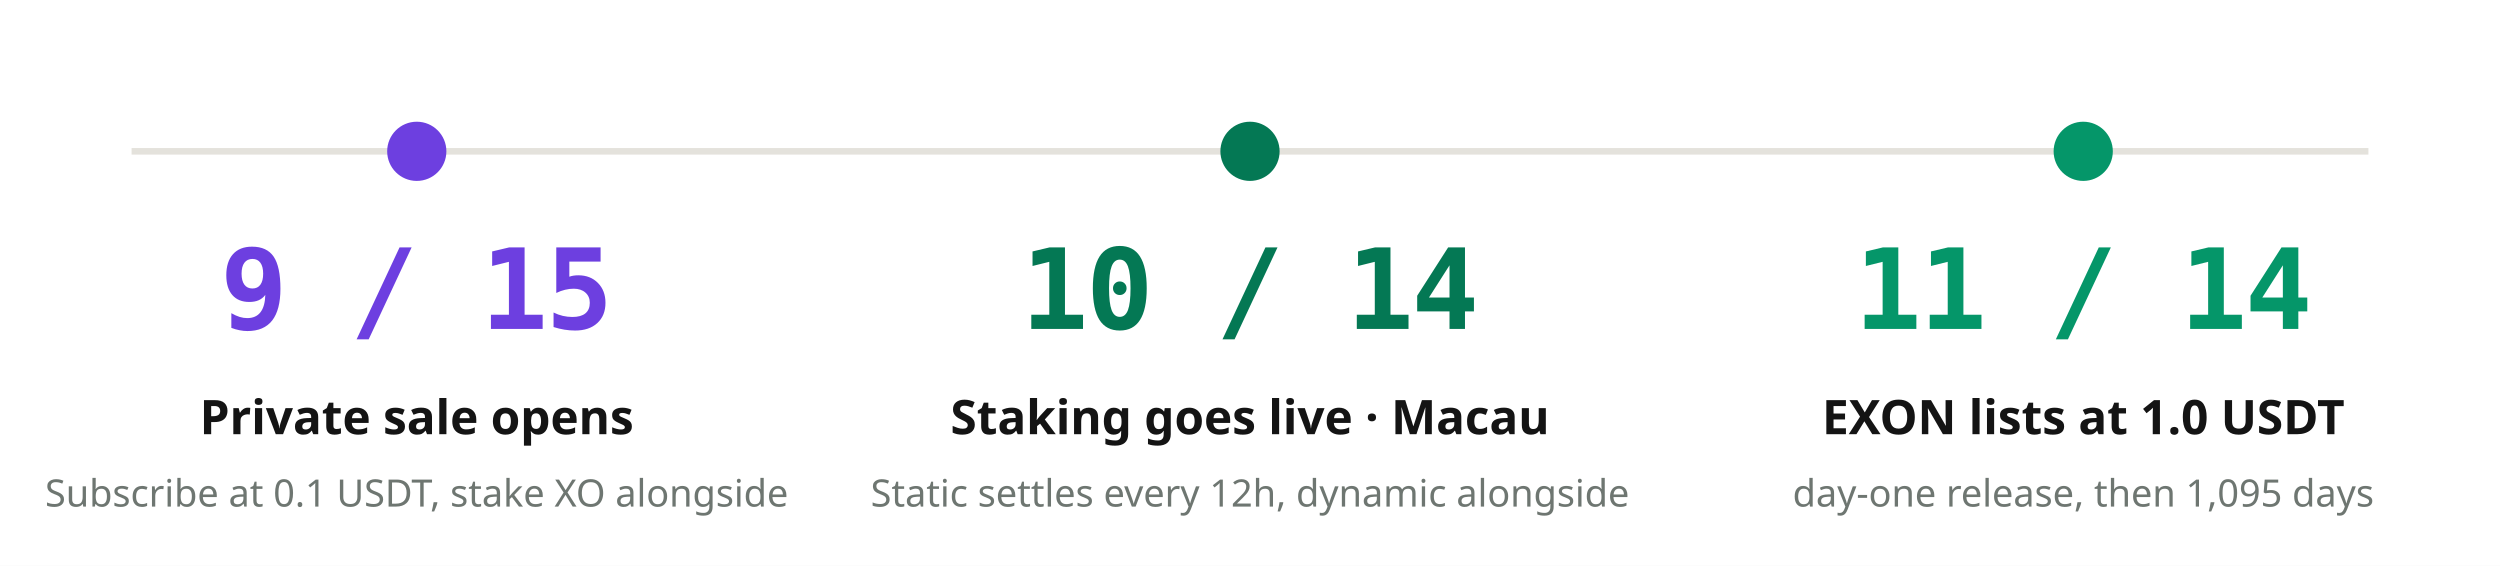
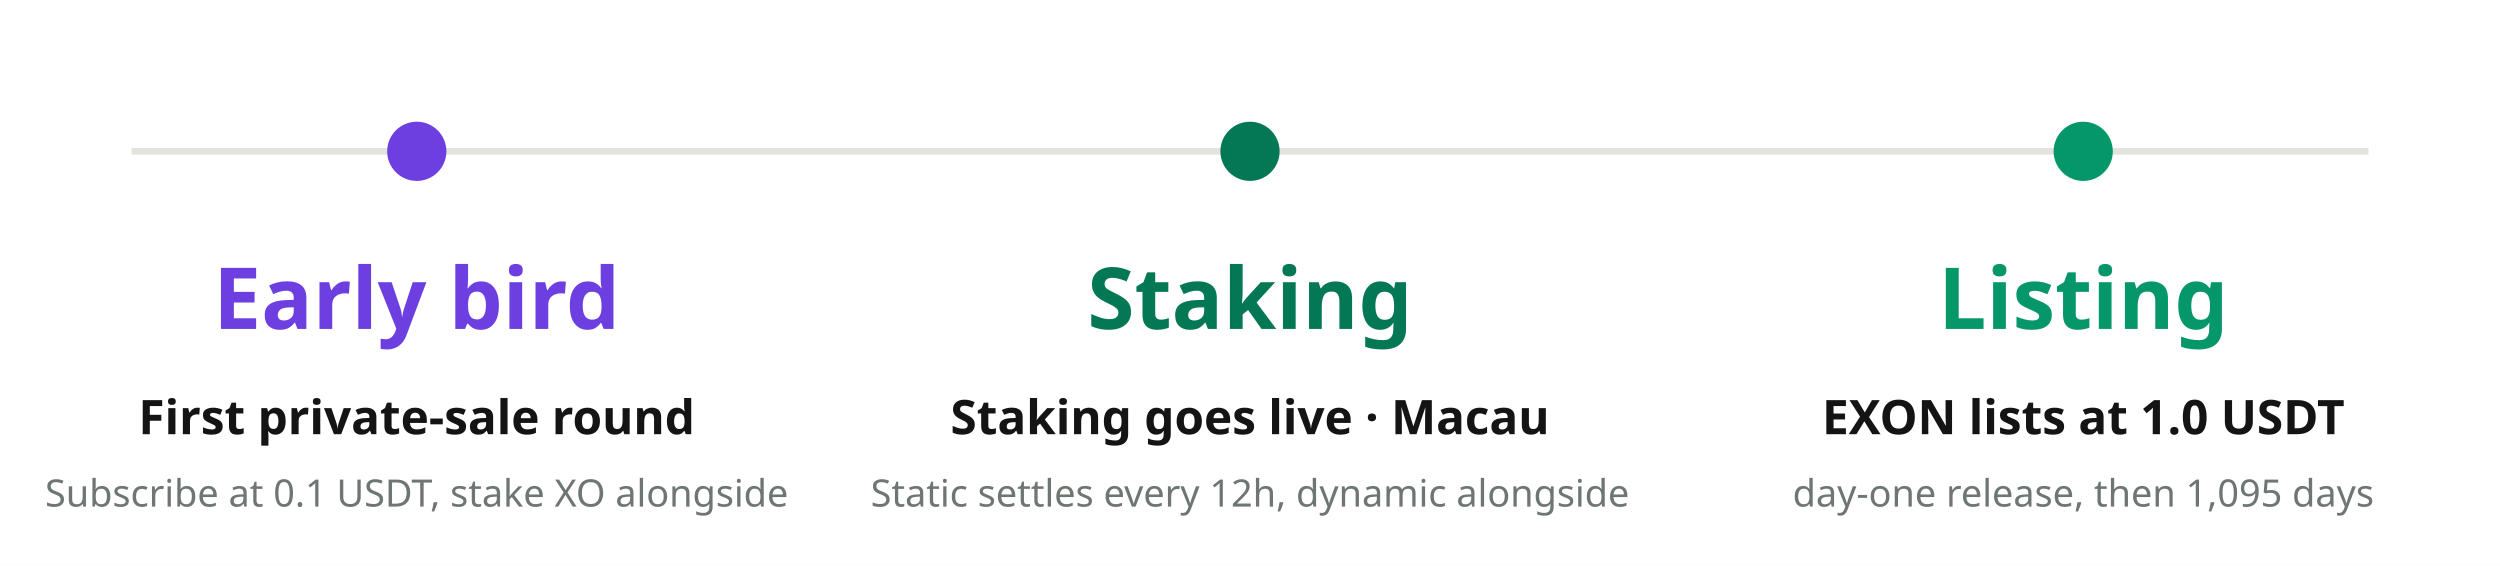
<svg xmlns="http://www.w3.org/2000/svg" viewBox="0 0 760 172" width="760" height="172" style="display:block;background:#FFFFFF">
  <rect width="760" height="172" fill="#FFFFFF" />
  <line x1="40" y1="46" x2="720" y2="46" stroke="#E4E2DC" stroke-width="2" />
  <circle cx="126.7" cy="46" r="9" fill="#6D3FE0" />
-   <text x="126.667" y="100" font-size="34" fill="#6D3FE0" font-family="'JetBrains Mono','SF Mono',Menlo,monospace" text-anchor="middle" font-weight="700" letter-spacing="-.02em">9 / 15</text>
-   <text x="126.667" y="132" font-size="14.5" fill="#141414" font-family="'PingFang SC','Hiragino Sans GB','Noto Sans SC',sans-serif" text-anchor="middle" font-weight="700" letter-spacing="0">Private sale opens</text>
+   <text x="126.667" y="100" font-size="26" fill="#6D3FE0" font-family="'PingFang SC','Hiragino Sans GB','Noto Sans SC',sans-serif" text-anchor="middle" font-weight="700" letter-spacing="0">Early bird</text>
+   <text x="126.667" y="132" font-size="14.5" fill="#141414" font-family="'PingFang SC','Hiragino Sans GB','Noto Sans SC',sans-serif" text-anchor="middle" font-weight="700" letter-spacing="0">First private-sale round</text>
  <text x="126.667" y="154" font-size="11.5" fill="#6E7671" font-family="'PingFang SC','Hiragino Sans GB','Noto Sans SC',sans-serif" text-anchor="middle" font-weight="400" letter-spacing="0">Subscribe at 0.1 USDT, stake XO alongside</text>
  <circle cx="380.0" cy="46" r="9" fill="#047854" />
-   <text x="380.0" y="100" font-size="34" fill="#047854" font-family="'JetBrains Mono','SF Mono',Menlo,monospace" text-anchor="middle" font-weight="700" letter-spacing="-.02em">10 / 14</text>
+   <text x="380.0" y="100" font-size="26" fill="#047854" font-family="'PingFang SC','Hiragino Sans GB','Noto Sans SC',sans-serif" text-anchor="middle" font-weight="700" letter-spacing="0">Staking</text>
  <text x="380.0" y="132" font-size="14.5" fill="#141414" font-family="'PingFang SC','Hiragino Sans GB','Noto Sans SC',sans-serif" text-anchor="middle" font-weight="700" letter-spacing="0">Staking goes live · Macau</text>
  <text x="380.0" y="154" font-size="11.5" fill="#6E7671" font-family="'PingFang SC','Hiragino Sans GB','Noto Sans SC',sans-serif" text-anchor="middle" font-weight="400" letter-spacing="0">Static settles every 12h, dynamic alongside</text>
  <circle cx="633.3" cy="46" r="9" fill="#059669" />
-   <text x="633.333" y="100" font-size="34" fill="#059669" font-family="'JetBrains Mono','SF Mono',Menlo,monospace" text-anchor="middle" font-weight="700" letter-spacing="-.02em">11 / 14</text>
+   <text x="633.333" y="100" font-size="26" fill="#059669" font-family="'PingFang SC','Hiragino Sans GB','Noto Sans SC',sans-serif" text-anchor="middle" font-weight="700" letter-spacing="0">Listing</text>
  <text x="633.333" y="132" font-size="14.5" fill="#141414" font-family="'PingFang SC','Hiragino Sans GB','Noto Sans SC',sans-serif" text-anchor="middle" font-weight="700" letter-spacing="0">EXON lists at 1.0 USDT</text>
  <text x="633.333" y="154" font-size="11.5" fill="#6E7671" font-family="'PingFang SC','Hiragino Sans GB','Noto Sans SC',sans-serif" text-anchor="middle" font-weight="400" letter-spacing="0">day-one release, then 1,095 days</text>
</svg>
